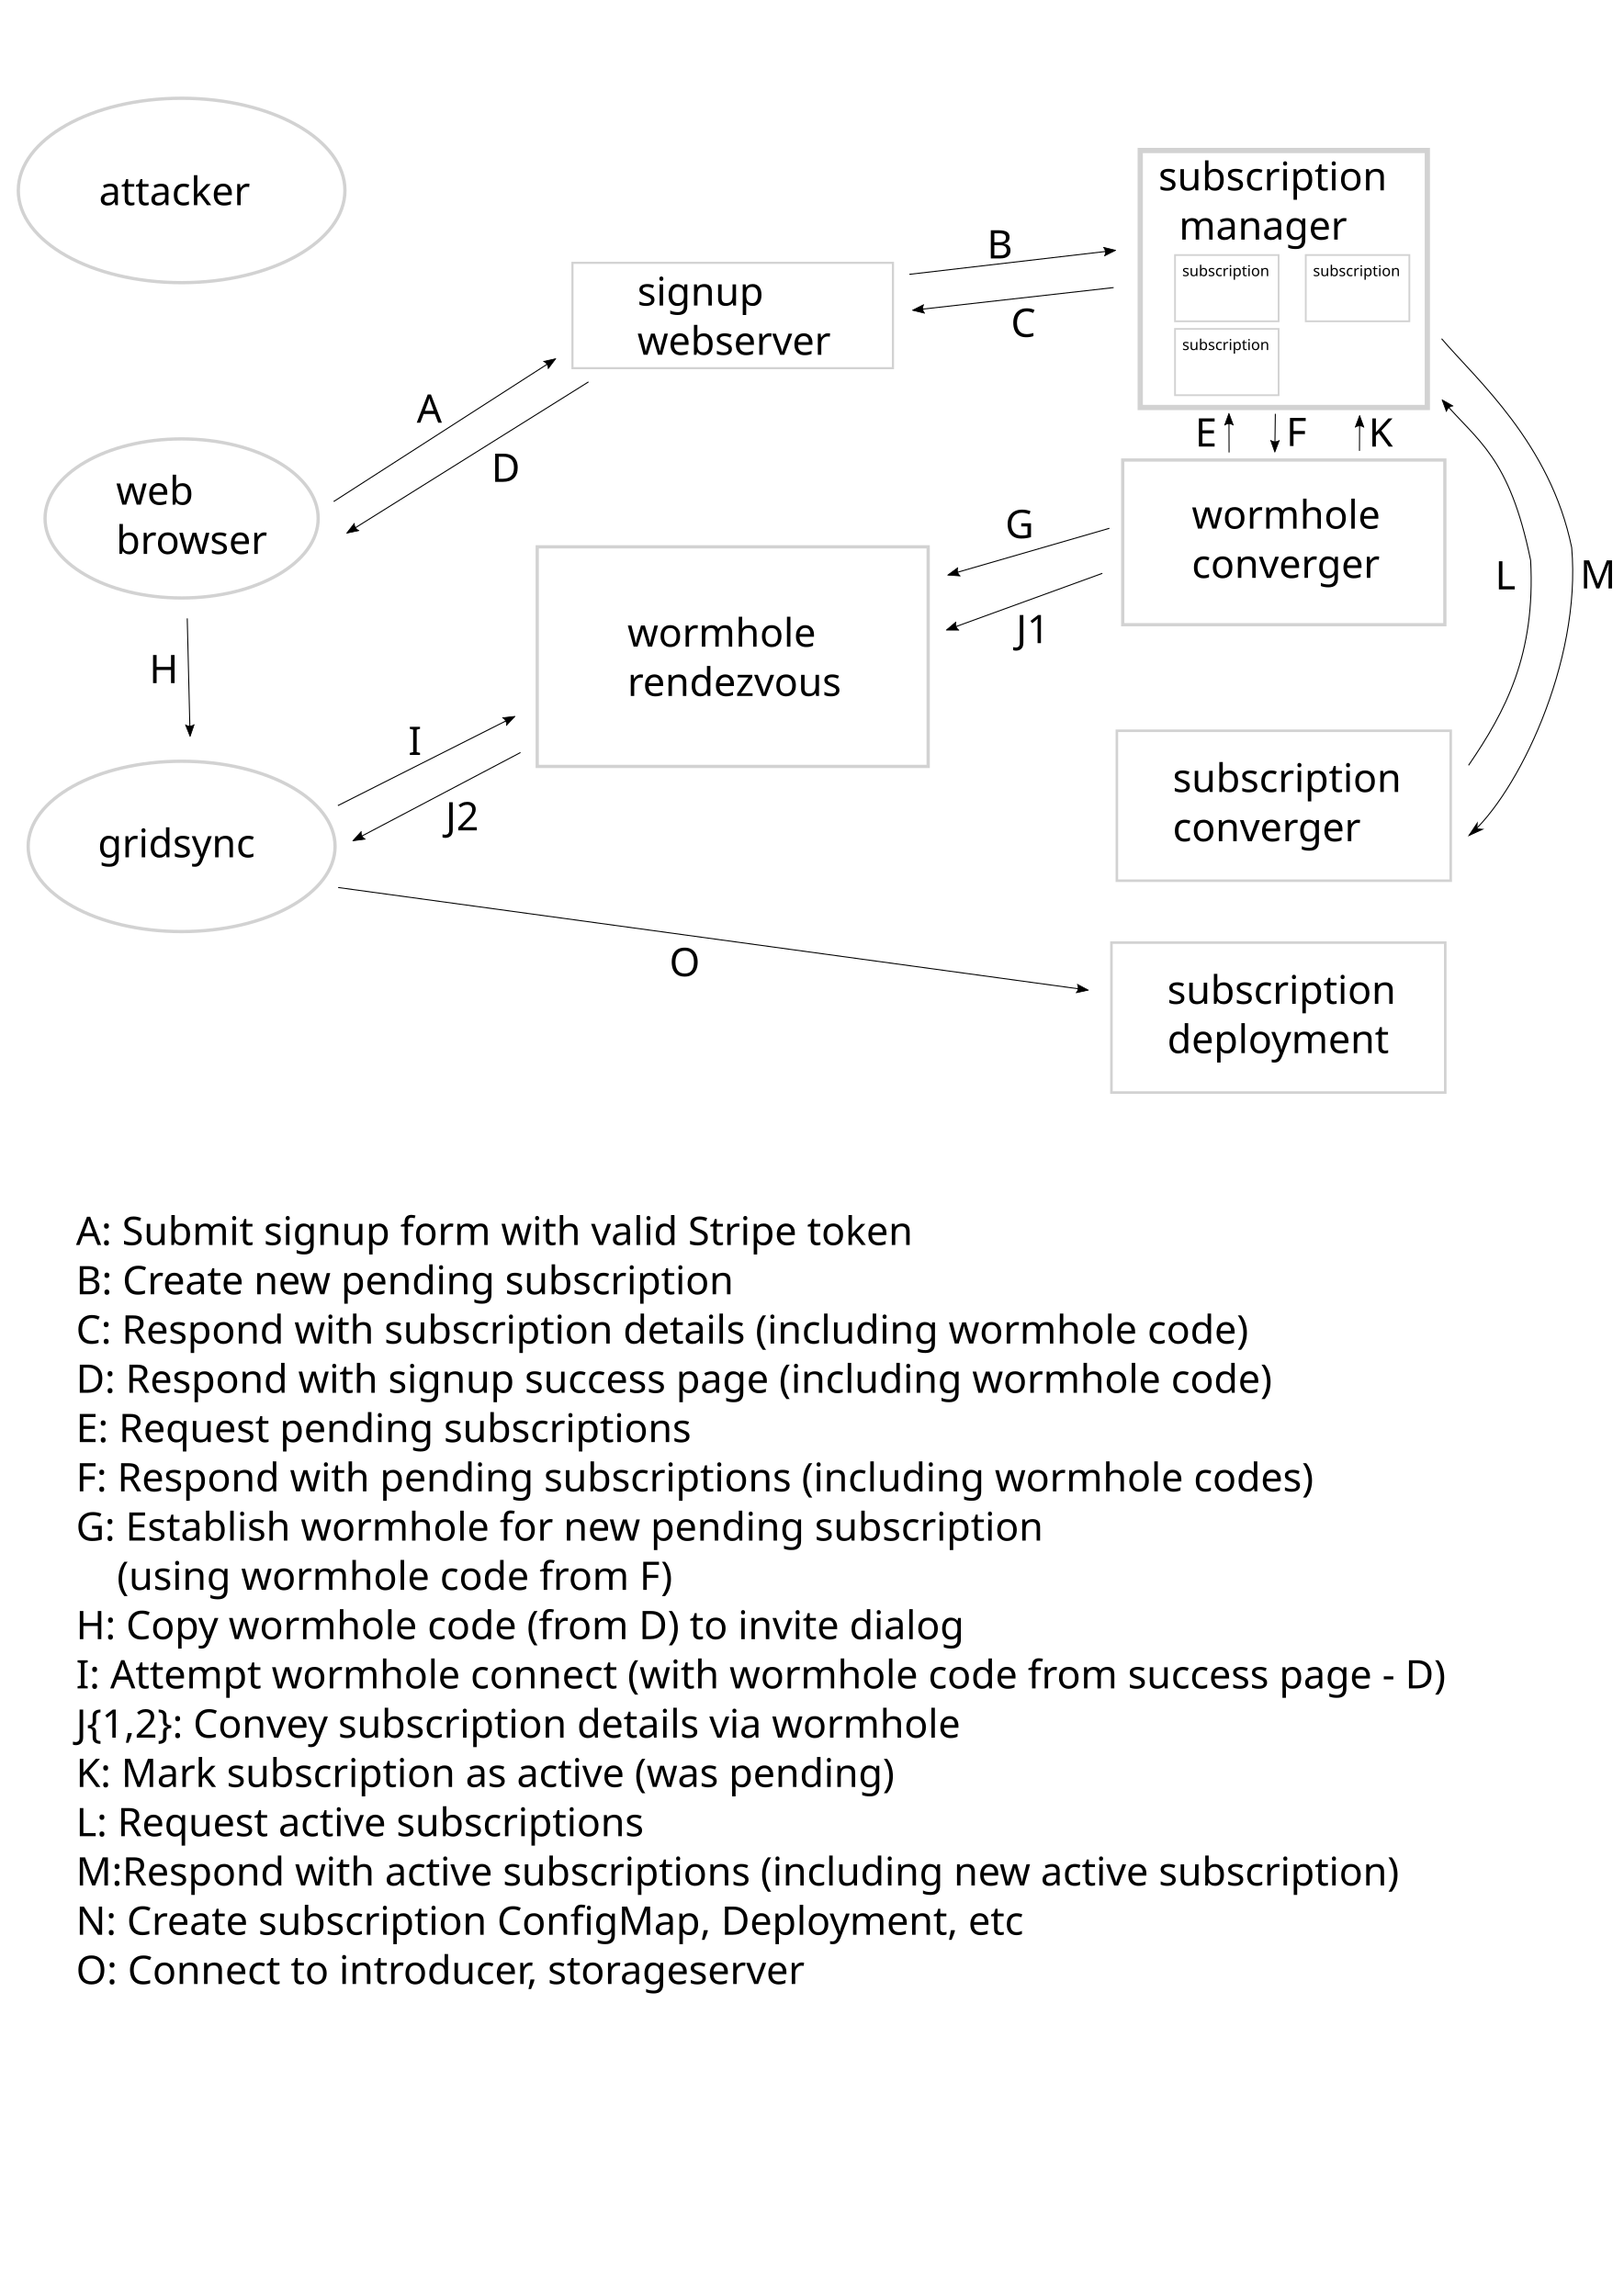
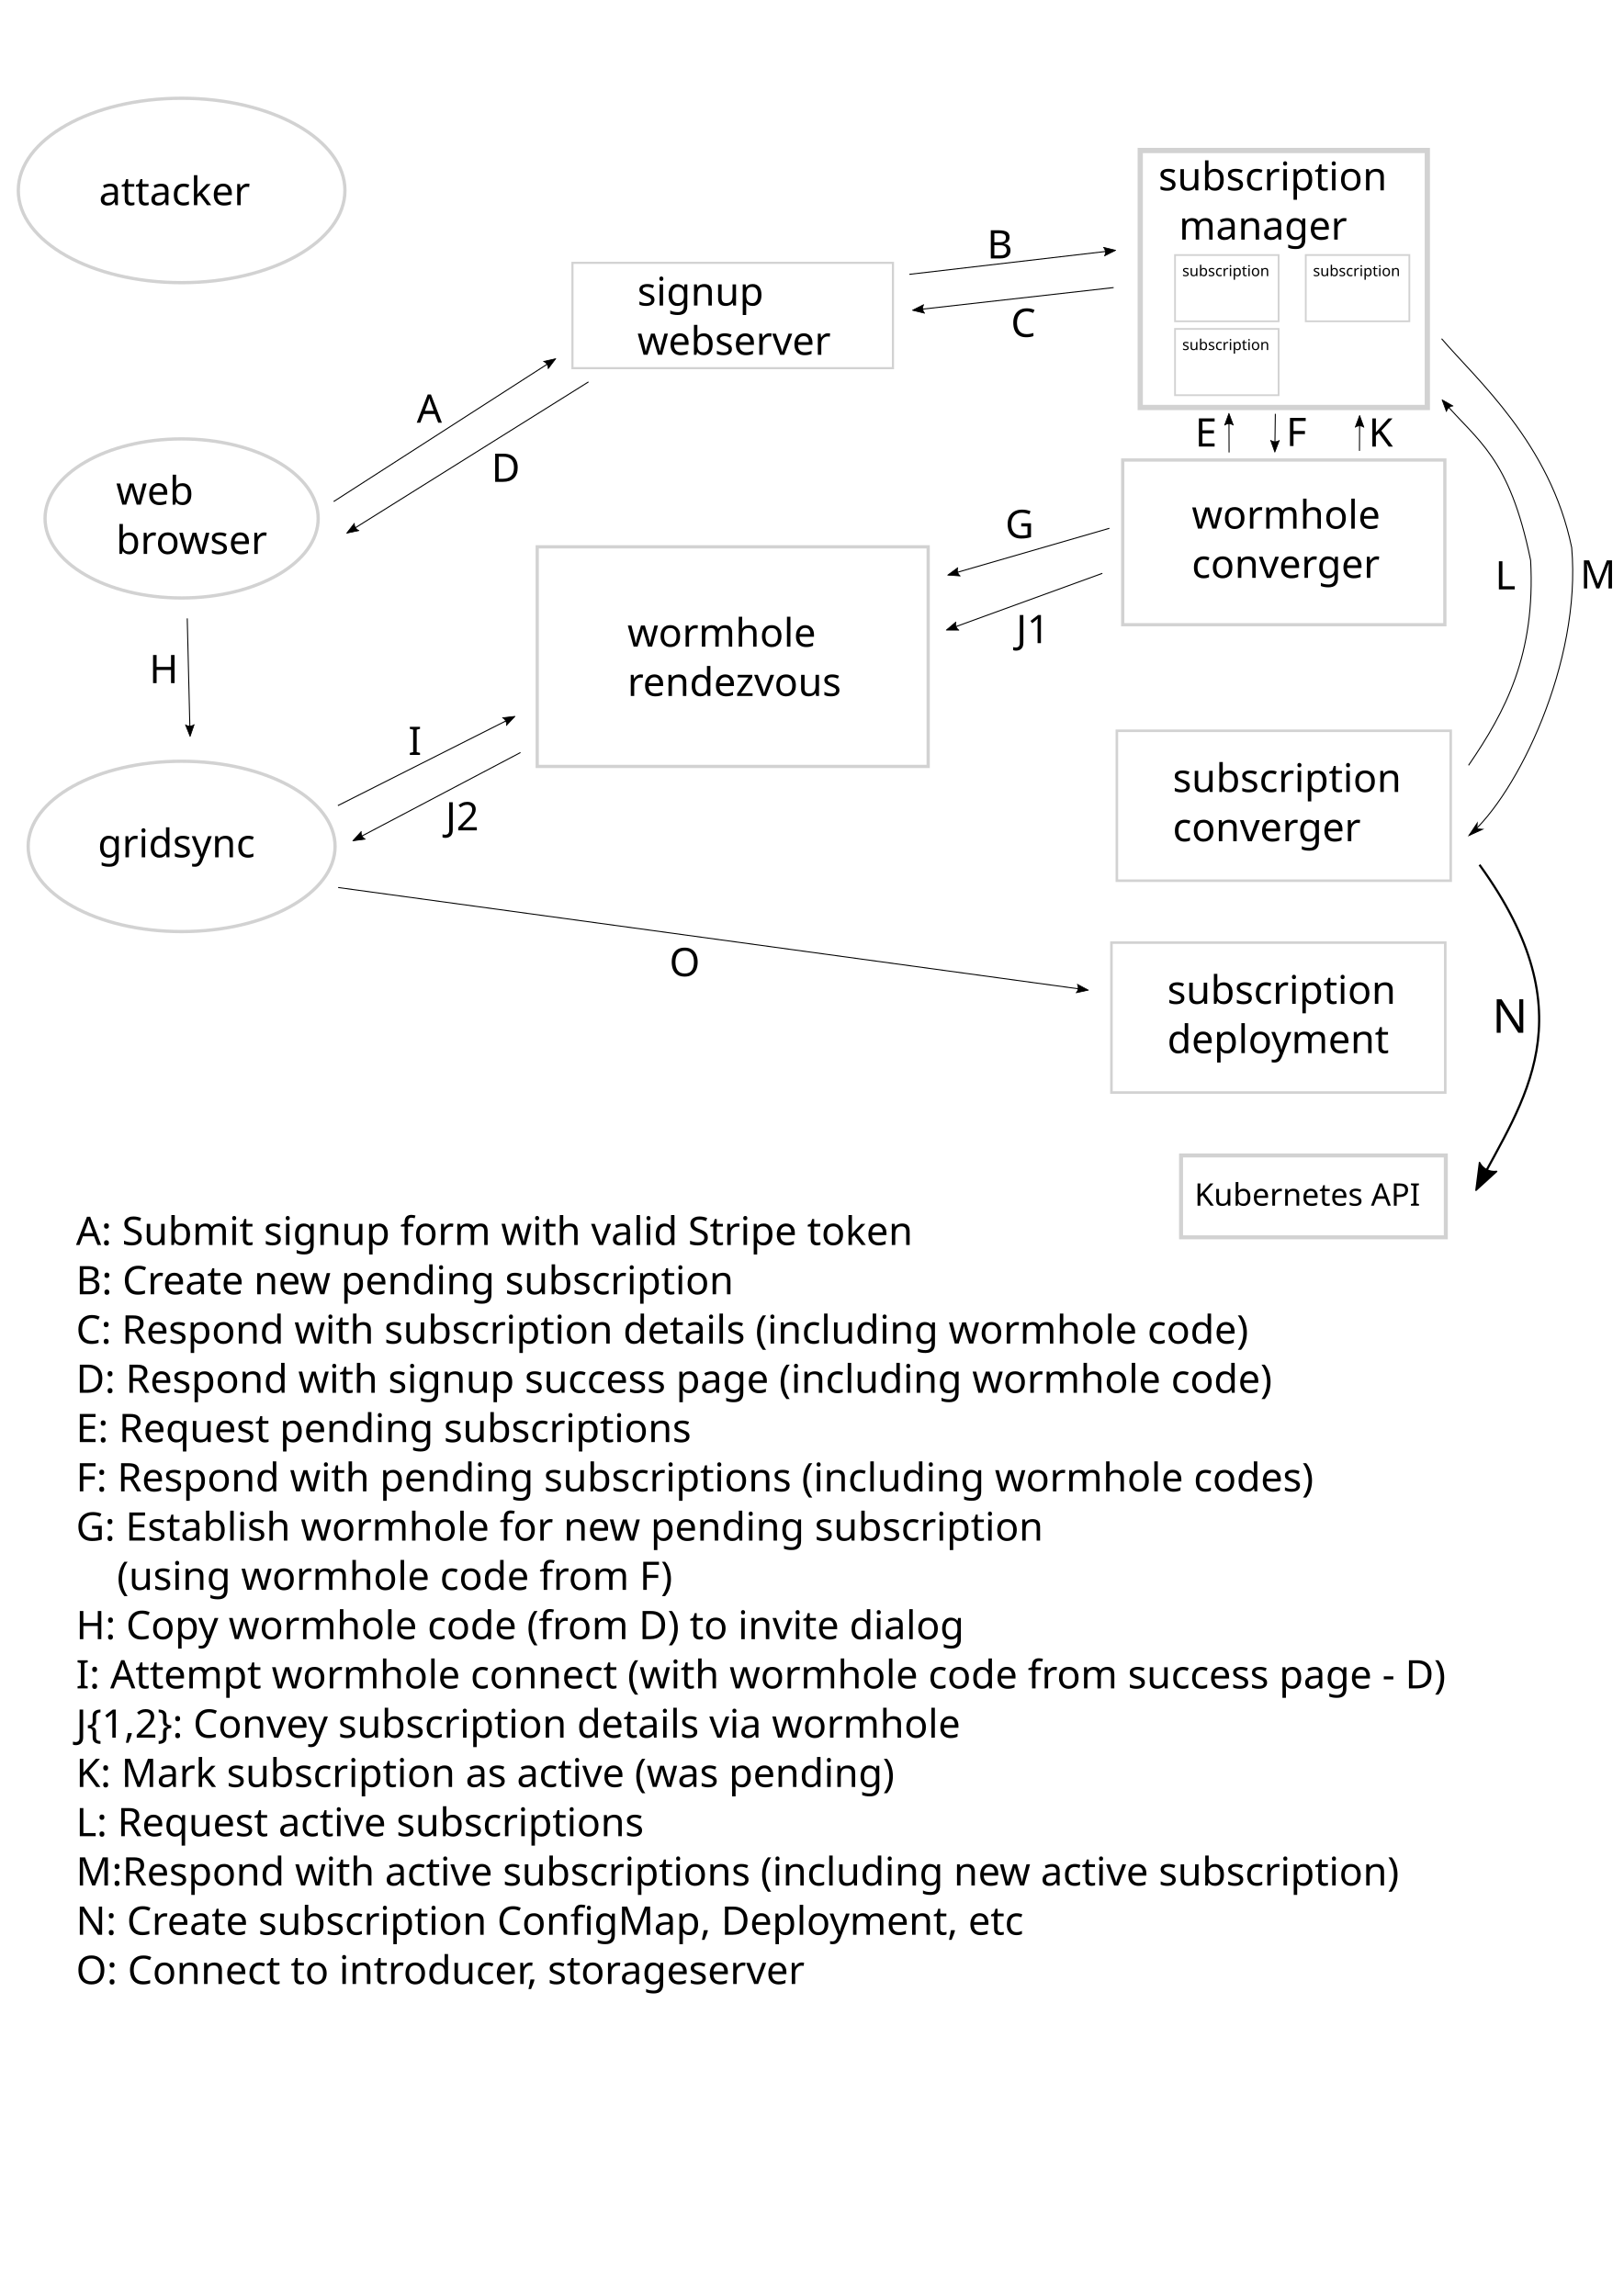
<svg xmlns="http://www.w3.org/2000/svg" width="210mm" height="297mm" viewBox="0 0 744.094 1052.362" id="svg2" version="1.1">
  <defs id="defs4">
+     <marker orient="auto" refY="0.0" refX="0.0" id="marker7243" style="overflow:visible;">
+       <path id="path7245" style="fill-rule:evenodd;stroke-width:0.625;stroke-linejoin:round;stroke:#000000;stroke-opacity:1;fill:#000000;fill-opacity:1" d="M 8.719,4.034 L -2.207,0.016 L 8.719,-4.002 C 6.973,-1.63 6.983,1.616 8.719,4.034 z " transform="scale(1.1) rotate(180) translate(1,0)" />
+     </marker>
    <marker style="overflow:visible;" id="marker7085" refX="0.0" refY="0.0" orient="auto">
      <path transform="scale(1.1) rotate(180) translate(1,0)" d="M 8.719,4.034 L -2.207,0.016 L 8.719,-4.002 C 6.973,-1.63 6.983,1.616 8.719,4.034 z " style="fill-rule:evenodd;stroke-width:0.625;stroke-linejoin:round;stroke:#000000;stroke-opacity:1;fill:#000000;fill-opacity:1" id="path7087" />
    </marker>
    <marker orient="auto" refY="0.0" refX="0.0" id="Arrow1Lstart" style="overflow:visible">
      <path id="path4772" d="M 0.0,0.0 L 5.0,-5.0 L -12.5,0.0 L 5.0,5.0 L 0.0,0.0 z " style="fill-rule:evenodd;stroke:#000000;stroke-width:1pt;stroke-opacity:1;fill:#000000;fill-opacity:1" transform="scale(0.8) translate(12.5,0)" />
    </marker>
    <marker orient="auto" refY="0.0" refX="0.0" id="marker5967" style="overflow:visible;">
      <path id="path5969" style="fill-rule:evenodd;stroke-width:0.625;stroke-linejoin:round;stroke:#000000;stroke-opacity:1;fill:#000000;fill-opacity:1" d="M 8.719,4.034 L -2.207,0.016 L 8.719,-4.002 C 6.973,-1.63 6.983,1.616 8.719,4.034 z " transform="scale(1.1) rotate(180) translate(1,0)" />
    </marker>
    <marker style="overflow:visible;" id="marker5867" refX="0.0" refY="0.0" orient="auto">
      <path transform="scale(1.1) rotate(180) translate(1,0)" d="M 8.719,4.034 L -2.207,0.016 L 8.719,-4.002 C 6.973,-1.63 6.983,1.616 8.719,4.034 z " style="fill-rule:evenodd;stroke-width:0.625;stroke-linejoin:round;stroke:#000000;stroke-opacity:1;fill:#000000;fill-opacity:1" id="path5869" />
    </marker>
    <marker orient="auto" refY="0.0" refX="0.0" id="marker5752" style="overflow:visible;">
      <path id="path5754" style="fill-rule:evenodd;stroke-width:0.625;stroke-linejoin:round;stroke:#000000;stroke-opacity:1;fill:#000000;fill-opacity:1" d="M 8.719,4.034 L -2.207,0.016 L 8.719,-4.002 C 6.973,-1.63 6.983,1.616 8.719,4.034 z " transform="scale(1.1) rotate(180) translate(1,0)" />
    </marker>
    <marker style="overflow:visible;" id="marker5654" refX="0.0" refY="0.0" orient="auto">
      <path transform="scale(1.1) rotate(180) translate(1,0)" d="M 8.719,4.034 L -2.207,0.016 L 8.719,-4.002 C 6.973,-1.63 6.983,1.616 8.719,4.034 z " style="fill-rule:evenodd;stroke-width:0.625;stroke-linejoin:round;stroke:#000000;stroke-opacity:1;fill:#000000;fill-opacity:1" id="path5656" />
    </marker>
    <marker orient="auto" refY="0.0" refX="0.0" id="marker5564" style="overflow:visible;">
      <path id="path5566" style="fill-rule:evenodd;stroke-width:0.625;stroke-linejoin:round;stroke:#000000;stroke-opacity:1;fill:#000000;fill-opacity:1" d="M 8.719,4.034 L -2.207,0.016 L 8.719,-4.002 C 6.973,-1.63 6.983,1.616 8.719,4.034 z " transform="scale(1.1) rotate(180) translate(1,0)" />
    </marker>
    <marker style="overflow:visible;" id="marker5482" refX="0.0" refY="0.0" orient="auto">
      <path transform="scale(1.1) rotate(180) translate(1,0)" d="M 8.719,4.034 L -2.207,0.016 L 8.719,-4.002 C 6.973,-1.63 6.983,1.616 8.719,4.034 z " style="fill-rule:evenodd;stroke-width:0.625;stroke-linejoin:round;stroke:#000000;stroke-opacity:1;fill:#000000;fill-opacity:1" id="path5484" />
    </marker>
    <marker orient="auto" refY="0.0" refX="0.0" id="marker5400" style="overflow:visible;">
      <path id="path5402" style="fill-rule:evenodd;stroke-width:0.625;stroke-linejoin:round;stroke:#000000;stroke-opacity:1;fill:#000000;fill-opacity:1" d="M 8.719,4.034 L -2.207,0.016 L 8.719,-4.002 C 6.973,-1.63 6.983,1.616 8.719,4.034 z " transform="scale(1.1) rotate(180) translate(1,0)" />
    </marker>
    <marker style="overflow:visible;" id="marker5318" refX="0.0" refY="0.0" orient="auto">
      <path transform="scale(1.1) rotate(180) translate(1,0)" d="M 8.719,4.034 L -2.207,0.016 L 8.719,-4.002 C 6.973,-1.63 6.983,1.616 8.719,4.034 z " style="fill-rule:evenodd;stroke-width:0.625;stroke-linejoin:round;stroke:#000000;stroke-opacity:1;fill:#000000;fill-opacity:1" id="path5320" />
    </marker>
    <marker orient="auto" refY="0.0" refX="0.0" id="marker5254" style="overflow:visible;">
      <path id="path5256" style="fill-rule:evenodd;stroke-width:0.625;stroke-linejoin:round;stroke:#000000;stroke-opacity:1;fill:#000000;fill-opacity:1" d="M 8.719,4.034 L -2.207,0.016 L 8.719,-4.002 C 6.973,-1.63 6.983,1.616 8.719,4.034 z " transform="scale(1.1) rotate(180) translate(1,0)" />
    </marker>
    <marker style="overflow:visible;" id="marker5196" refX="0.0" refY="0.0" orient="auto">
      <path transform="scale(1.1) rotate(180) translate(1,0)" d="M 8.719,4.034 L -2.207,0.016 L 8.719,-4.002 C 6.973,-1.63 6.983,1.616 8.719,4.034 z " style="fill-rule:evenodd;stroke-width:0.625;stroke-linejoin:round;stroke:#000000;stroke-opacity:1;fill:#000000;fill-opacity:1" id="path5198" />
    </marker>
    <marker orient="auto" refY="0.0" refX="0.0" id="marker5140" style="overflow:visible;">
      <path id="path5142" style="fill-rule:evenodd;stroke-width:0.625;stroke-linejoin:round;stroke:#000000;stroke-opacity:1;fill:#000000;fill-opacity:1" d="M 8.719,4.034 L -2.207,0.016 L 8.719,-4.002 C 6.973,-1.63 6.983,1.616 8.719,4.034 z " transform="scale(1.1) rotate(180) translate(1,0)" />
    </marker>
    <marker style="overflow:visible;" id="marker5094" refX="0.0" refY="0.0" orient="auto">
      <path transform="scale(1.1) rotate(180) translate(1,0)" d="M 8.719,4.034 L -2.207,0.016 L 8.719,-4.002 C 6.973,-1.63 6.983,1.616 8.719,4.034 z " style="fill-rule:evenodd;stroke-width:0.625;stroke-linejoin:round;stroke:#000000;stroke-opacity:1;fill:#000000;fill-opacity:1" id="path5096" />
    </marker>
    <marker orient="auto" refY="0.0" refX="0.0" id="Arrow2Lend" style="overflow:visible;">
      <path id="path4793" style="fill-rule:evenodd;stroke-width:0.625;stroke-linejoin:round;stroke:#000000;stroke-opacity:1;fill:#000000;fill-opacity:1" d="M 8.719,4.034 L -2.207,0.016 L 8.719,-4.002 C 6.973,-1.63 6.983,1.616 8.719,4.034 z " transform="scale(1.1) rotate(180) translate(1,0)" />
    </marker>
    <marker orient="auto" refY="0.0" refX="0.0" id="Arrow1Lend" style="overflow:visible;">
      <path id="path4775" d="M 0.0,0.0 L 5.0,-5.0 L -12.5,0.0 L 5.0,5.0 L 0.0,0.0 z " style="fill-rule:evenodd;stroke:#000000;stroke-width:1pt;stroke-opacity:1;fill:#000000;fill-opacity:1" transform="scale(0.8) rotate(180) translate(12.5,0)" />
    </marker>
  </defs>
  <g id="layer1">
    <flowRoot xml:space="preserve" id="flowRoot4148" style="fill:black;stroke:none;stroke-opacity:1;stroke-width:1px;stroke-linejoin:miter;stroke-linecap:butt;fill-opacity:1;font-family:sans-serif;font-style:normal;font-weight:normal;font-size:40px;line-height:125%;letter-spacing:0px;word-spacing:0px">
      <flowRegion id="flowRegion4150">
        <rect id="rect4152" width="351.429" height="194.286" x="-757.143" y="-100.495" />
      </flowRegion>
      <flowPara id="flowPara4154" />
    </flowRoot>
    <rect style="opacity:0.179;fill:none;stroke:#000000;stroke-width:2.407;stroke-linejoin:miter;stroke-miterlimit:4;stroke-dasharray:none" id="rect4136" width="131.571" height="117.79" x="522.536" y="68.977" />
    <text xml:space="preserve" style="font-style:normal;font-weight:normal;font-size:18.065px;line-height:125%;font-family:sans-serif;letter-spacing:0px;word-spacing:0px;fill:#000000;fill-opacity:1;stroke:none;stroke-width:1px;stroke-linecap:butt;stroke-linejoin:miter;stroke-opacity:1" x="530.878" y="87.236" id="text4138">
      <tspan id="tspan4140" x="530.878" y="87.236">subscription</tspan>
      <tspan x="530.878" y="109.817" id="tspan4142">  manager</tspan>
    </text>
    <g id="g4257" transform="matrix(0.4516294,0,0,0.4516294,429.1376,32.9413)">
      <rect y="185.884" x="242.093" height="67.243" width="105.115" id="rect4156" style="opacity:0.179;fill:none;stroke:#000000;stroke-width:1.802;stroke-linejoin:miter;stroke-miterlimit:4;stroke-dasharray:none" />
      <text id="text4158" y="207.308" x="249.395" style="font-style:normal;font-weight:normal;font-size:15.252px;line-height:125%;font-family:sans-serif;letter-spacing:0px;word-spacing:0px;fill:#000000;fill-opacity:1;stroke:none;stroke-width:1px;stroke-linecap:butt;stroke-linejoin:miter;stroke-opacity:1" xml:space="preserve">
        <tspan y="207.308" x="249.395" id="tspan4160">subscription</tspan>
      </text>
    </g>
    <g id="g4242" transform="matrix(0.4516294,0,0,0.4516294,427.2844,31.00574)">
      <rect y="190.169" x="378.871" height="67.243" width="105.115" id="rect4156-3" style="opacity:0.179;fill:none;stroke:#000000;stroke-width:1.802;stroke-linejoin:miter;stroke-miterlimit:4;stroke-dasharray:none" />
      <text id="text4158-6" y="211.594" x="386.174" style="font-style:normal;font-weight:normal;font-size:15.252px;line-height:125%;font-family:sans-serif;letter-spacing:0px;word-spacing:0px;fill:#000000;fill-opacity:1;stroke:none;stroke-width:1px;stroke-linecap:butt;stroke-linejoin:miter;stroke-opacity:1" xml:space="preserve">
        <tspan y="211.594" x="386.174" id="tspan4160-7">subscription</tspan>
      </text>
    </g>
    <g id="g4252" transform="matrix(0.4516294,0,0,0.4516294,425.4312,32.6187)">
      <rect y="261.598" x="250.3" height="67.243" width="105.115" id="rect4156-3-6" style="opacity:0.179;fill:none;stroke:#000000;stroke-width:1.802;stroke-linejoin:miter;stroke-miterlimit:4;stroke-dasharray:none" />
      <text id="text4158-6-2" y="283.022" x="257.602" style="font-style:normal;font-weight:normal;font-size:15.252px;line-height:125%;font-family:sans-serif;letter-spacing:0px;word-spacing:0px;fill:#000000;fill-opacity:1;stroke:none;stroke-width:1px;stroke-linecap:butt;stroke-linejoin:miter;stroke-opacity:1" xml:space="preserve">
        <tspan y="283.022" x="257.602" id="tspan4160-7-9">subscription</tspan>
      </text>
    </g>
    <g id="g4564" transform="matrix(0.4516294,0,0,0.4516294,335.487,102.2987)">
      <rect y="515.129" x="390.458" height="152.15" width="338.738" id="rect4288" style="opacity:0.179;fill:none;stroke:#000000;stroke-width:2.586;stroke-linejoin:miter;stroke-miterlimit:4;stroke-dasharray:none" />
      <g id="g4559">
        <text xml:space="preserve" style="font-style:normal;font-weight:normal;font-size:40px;line-height:125%;font-family:sans-serif;letter-spacing:0px;word-spacing:0px;fill:#000000;fill-opacity:1;stroke:none;stroke-width:1px;stroke-linecap:butt;stroke-linejoin:miter;stroke-opacity:1" x="447.136" y="577.243" id="text4296">
          <tspan id="tspan4298" x="447.136" y="577.243">subscription</tspan>
          <tspan x="447.136" y="627.243" id="tspan4300">converger</tspan>
        </text>
      </g>
    </g>
    <g id="g4553" transform="matrix(0.4516294,0,0,0.4516294,337.3796,63.32612)">
      <text id="text4302" y="396.254" x="462.254" style="font-style:normal;font-weight:normal;font-size:40px;line-height:125%;font-family:sans-serif;letter-spacing:0px;word-spacing:0px;fill:#000000;fill-opacity:1;stroke:none;stroke-width:1px;stroke-linecap:butt;stroke-linejoin:miter;stroke-opacity:1" xml:space="preserve">
        <tspan y="396.254" x="462.254" id="tspan4304">wormhole</tspan>
        <tspan id="tspan4306" y="446.254" x="462.254">converger</tspan>
      </text>
      <rect y="326.632" x="392.204" height="167.151" width="326.864" id="rect4308" style="opacity:0.179;fill:none;stroke:#000000;stroke-width:3.293;stroke-linejoin:miter;stroke-miterlimit:4;stroke-dasharray:none" />
    </g>
    <flowRoot xml:space="preserve" id="flowRoot4380" style="fill:black;stroke:none;stroke-opacity:1;stroke-width:1px;stroke-linejoin:miter;stroke-linecap:butt;fill-opacity:1;font-family:sans-serif;font-style:normal;font-weight:normal;font-size:40px;line-height:125%;letter-spacing:0px;word-spacing:0px">
      <flowRegion id="flowRegion4382">
        <rect id="rect4384" width="308.571" height="148.571" x="-261.429" y="873.791" />
      </flowRegion>
      <flowPara id="flowPara4386" />
    </flowRoot>
    <g id="g4595" transform="matrix(0.4516294,0,0,0.4516294,167.1018,23.32218)">
      <ellipse ry="80.714" rx="138.571" cy="474.505" cx="-185.714" id="path4372" style="opacity:0.179;fill:none;stroke:#000000;stroke-width:3.33;stroke-linejoin:miter;stroke-miterlimit:4;stroke-dasharray:none" />
      <text id="text4374" y="460.54" x="-252.218" style="font-style:normal;font-weight:normal;font-size:40px;line-height:125%;font-family:sans-serif;letter-spacing:0px;word-spacing:0px;fill:#000000;fill-opacity:1;stroke:none;stroke-width:1px;stroke-linecap:butt;stroke-linejoin:miter;stroke-opacity:1" xml:space="preserve">
        <tspan y="460.54" x="-252.218" id="tspan4376">web</tspan>
        <tspan id="tspan4378" y="510.54" x="-252.218">browser</tspan>
      </text>
    </g>
    <g id="g4434" transform="matrix(0.4516294,0,0,0.4516294,113.5515,-37.97038)">
      <ellipse ry="86.429" rx="155.714" cy="943.076" cx="-67.143" id="path4388" style="opacity:0.179;fill:none;stroke:#000000;stroke-width:3.33;stroke-linejoin:miter;stroke-miterlimit:4;stroke-dasharray:none" />
      <text id="text4390" y="954.112" x="-152.143" style="font-style:normal;font-weight:normal;font-size:40px;line-height:125%;font-family:sans-serif;letter-spacing:0px;word-spacing:0px;fill:#000000;fill-opacity:1;stroke:none;stroke-width:1px;stroke-linecap:butt;stroke-linejoin:miter;stroke-opacity:1" xml:space="preserve">
        <tspan id="tspan4394" y="954.112" x="-152.143">gridsync</tspan>
      </text>
    </g>
    <g id="g4439" transform="matrix(0.4516294,0,0,0.4516294,-176.7817,-348.9495)">
      <ellipse ry="93.571" rx="165.714" cy="965.934" cx="575.714" id="path4398" style="opacity:0.179;fill:none;stroke:#000000;stroke-width:3.33;stroke-linejoin:miter;stroke-miterlimit:4;stroke-dasharray:none" />
      <text id="text4400" y="980.846" x="491.837" style="font-style:normal;font-weight:normal;font-size:40px;line-height:125%;font-family:sans-serif;letter-spacing:0px;word-spacing:0px;fill:#000000;fill-opacity:1;stroke:none;stroke-width:1px;stroke-linecap:butt;stroke-linejoin:miter;stroke-opacity:1" xml:space="preserve">
        <tspan y="980.846" x="491.837" id="tspan4402">attacker</tspan>
      </text>
    </g>
    <g id="g4571" transform="matrix(0.4516294,0,0,0.4516294,81.67852,-189.1613)">
      <rect y="685.585" x="400.012" height="106.893" width="325.218" id="rect4286" style="opacity:0.179;fill:none;stroke:#000000;stroke-width:2.133;stroke-linejoin:miter;stroke-miterlimit:4;stroke-dasharray:none" />
      <text id="text4290" y="728.939" x="465.882" style="font-style:normal;font-weight:normal;font-size:40px;line-height:125%;font-family:sans-serif;letter-spacing:0px;word-spacing:0px;fill:#000000;fill-opacity:1;stroke:none;stroke-width:1px;stroke-linecap:butt;stroke-linejoin:miter;stroke-opacity:1" xml:space="preserve">
        <tspan y="728.939" x="465.882" id="tspan4292">signup</tspan>
        <tspan id="tspan4294" y="778.939" x="465.882">webserver</tspan>
      </text>
    </g>
    <g id="g4577" transform="matrix(0.4516294,0,0,0.4516294,87.35626,-117.5458)">
      <rect y="815.227" x="351.695" height="222.868" width="396.707" id="rect4404" style="opacity:0.179;fill:none;stroke:#000000;stroke-width:3.293;stroke-linejoin:miter;stroke-miterlimit:4;stroke-dasharray:none" />
      <text id="text4406" y="916.56" x="443.21" style="font-style:normal;font-weight:normal;font-size:40px;line-height:125%;font-family:sans-serif;letter-spacing:0px;word-spacing:0px;fill:#000000;fill-opacity:1;stroke:none;stroke-width:1px;stroke-linecap:butt;stroke-linejoin:miter;stroke-opacity:1" xml:space="preserve">
        <tspan y="916.56" x="443.21" id="tspan4408">wormhole</tspan>
        <tspan id="tspan4410" y="966.56" x="443.21">rendezvous</tspan>
      </text>
    </g>
    <flowRoot xml:space="preserve" id="flowRoot4587" style="fill:black;stroke:none;stroke-opacity:1;stroke-width:1px;stroke-linejoin:miter;stroke-linecap:butt;fill-opacity:1;font-family:sans-serif;font-style:normal;font-weight:normal;font-size:40px;line-height:125%;letter-spacing:0px;word-spacing:0px">
      <flowRegion id="flowRegion4589">
        <rect id="rect4591" width="454.286" height="230" x="-432.857" y="366.648" />
      </flowRegion>
      <flowPara id="flowPara4593" />
    </flowRoot>
    <path style="fill:none;fill-rule:evenodd;stroke:#000000;stroke-width:0.452px;stroke-linecap:butt;stroke-linejoin:miter;stroke-opacity:1;marker-end:url(#Arrow2Lend)" d="M 152.908,229.88 254.202,164.717" id="path4756" />
    <text xml:space="preserve" style="font-style:normal;font-weight:normal;font-size:18.065px;line-height:125%;font-family:sans-serif;letter-spacing:0px;word-spacing:0px;fill:#000000;fill-opacity:1;stroke:none;stroke-width:1px;stroke-linecap:butt;stroke-linejoin:miter;stroke-opacity:1" x="190.974" y="193.75" id="text4758">
      <tspan id="tspan4760" x="190.974" y="193.75">A</tspan>
    </text>
    <text xml:space="preserve" style="font-style:normal;font-weight:normal;font-size:18.065px;line-height:125%;font-family:sans-serif;letter-spacing:0px;word-spacing:0px;fill:#000000;fill-opacity:1;stroke:none;stroke-width:1px;stroke-linecap:butt;stroke-linejoin:miter;stroke-opacity:1" x="34.826" y="570.639" id="text4762">
      <tspan id="tspan4764" x="34.826" y="570.639">A: Submit signup form with valid Stripe token</tspan>
      <tspan x="34.826" y="593.22" id="tspan4766">B: Create new pending subscription</tspan>
      <tspan x="34.826" y="615.802" id="tspan5184">C: Respond with subscription details (including wormhole code)</tspan>
      <tspan x="34.826" y="638.383" id="tspan5186">D: Respond with signup success page (including wormhole code)</tspan>
      <tspan x="34.826" y="660.965" id="tspan5386">E: Request pending subscriptions</tspan>
      <tspan x="34.826" y="683.546" id="tspan5388">F: Respond with pending subscriptions (including wormhole codes)</tspan>
      <tspan x="34.826" y="706.128" id="tspan5468">G: Establish wormhole for new pending subscription</tspan>
      <tspan x="34.826" y="728.709" id="tspan7220">    (using wormhole code from F)</tspan>
      <tspan x="34.826" y="751.29" id="tspan5470">H: Copy wormhole code (from D) to invite dialog</tspan>
      <tspan x="34.826" y="773.872" id="tspan5472">I: Attempt wormhole connect (with wormhole code from success page - D)</tspan>
      <tspan x="34.826" y="796.453" id="tspan5840">J{1,2}: Convey subscription details via wormhole</tspan>
      <tspan x="34.826" y="819.035" id="tspan6183">K: Mark subscription as active (was pending)</tspan>
      <tspan x="34.826" y="841.616" id="tspan6179">L: Request active subscriptions</tspan>
      <tspan x="34.826" y="864.198" id="tspan6181">M:Respond with active subscriptions (including new active subscription)</tspan>
      <tspan x="34.826" y="886.779" id="tspan6185">N: Create subscription ConfigMap, Deployment, etc</tspan>
      <tspan x="34.826" y="909.361" id="tspan7073">O: Connect to introducer, storageserver</tspan>
      <tspan x="34.826" y="931.942" id="tspan5390" />
    </text>
    <path style="fill:none;fill-rule:evenodd;stroke:#000000;stroke-width:0.452px;stroke-linecap:butt;stroke-linejoin:miter;stroke-opacity:1;marker-end:url(#marker5094)" d="m 416.729,125.739 93.98,-10.949" id="path5086" />
    <text xml:space="preserve" style="font-style:normal;font-weight:normal;font-size:18.065px;line-height:125%;font-family:sans-serif;letter-spacing:0px;word-spacing:0px;fill:#000000;fill-opacity:1;stroke:none;stroke-width:1px;stroke-linecap:butt;stroke-linejoin:miter;stroke-opacity:1" x="452.314" y="118.44" id="text5128">
      <tspan id="tspan5130" x="452.314" y="118.44">B</tspan>
    </text>
    <path style="fill:none;fill-rule:evenodd;stroke:#000000;stroke-width:0.452px;stroke-linecap:butt;stroke-linejoin:miter;stroke-opacity:1;marker-end:url(#marker5140)" d="m 510.34,131.812 -91.616,10.323" id="path5132" />
    <text xml:space="preserve" style="font-style:normal;font-weight:normal;font-size:18.065px;line-height:125%;font-family:sans-serif;letter-spacing:0px;word-spacing:0px;fill:#000000;fill-opacity:1;stroke:none;stroke-width:1px;stroke-linecap:butt;stroke-linejoin:miter;stroke-opacity:1" x="463.242" y="154.394" id="text5180">
      <tspan id="tspan5182" x="463.242" y="154.394">C</tspan>
    </text>
    <path style="fill:none;fill-rule:evenodd;stroke:#000000;stroke-width:0.452px;stroke-linecap:butt;stroke-linejoin:miter;stroke-opacity:1;marker-end:url(#marker5196)" d="m 269.686,175.04 -110.327,69.035" id="path5188" />
    <text xml:space="preserve" style="font-style:normal;font-weight:normal;font-size:18.065px;line-height:125%;font-family:sans-serif;letter-spacing:0px;word-spacing:0px;fill:#000000;fill-opacity:1;stroke:none;stroke-width:1px;stroke-linecap:butt;stroke-linejoin:miter;stroke-opacity:1" x="225.168" y="220.848" id="text5242">
      <tspan id="tspan5244" x="225.168" y="220.848">D</tspan>
    </text>
    <path style="fill:none;fill-rule:evenodd;stroke:#000000;stroke-width:0.452px;stroke-linecap:butt;stroke-linejoin:miter;stroke-opacity:1;marker-end:url(#marker5254)" d="m 563.245,207.396 -0.056,-17.355" id="path5246" />
    <text xml:space="preserve" style="font-style:normal;font-weight:normal;font-size:18.065px;line-height:125%;font-family:sans-serif;letter-spacing:0px;word-spacing:0px;fill:#000000;fill-opacity:1;stroke:none;stroke-width:1px;stroke-linecap:butt;stroke-linejoin:miter;stroke-opacity:1" x="547.663" y="204.664" id="text5306">
      <tspan id="tspan5308" x="547.663" y="204.664">E</tspan>
    </text>
    <path style="fill:none;fill-rule:evenodd;stroke:#000000;stroke-width:0.452px;stroke-linecap:butt;stroke-linejoin:miter;stroke-opacity:1;marker-end:url(#marker5318)" d="m 584.445,189.684 -0.228,16.963" id="path5310" />
    <text xml:space="preserve" style="font-style:normal;font-weight:normal;font-size:18.065px;line-height:125%;font-family:sans-serif;letter-spacing:0px;word-spacing:0px;fill:#000000;fill-opacity:1;stroke:none;stroke-width:1px;stroke-linecap:butt;stroke-linejoin:miter;stroke-opacity:1" x="589.407" y="204.436" id="text5376">
      <tspan id="tspan5378" x="589.407" y="204.436">F</tspan>
    </text>
    <text xml:space="preserve" style="font-style:normal;font-weight:normal;font-size:40px;line-height:125%;font-family:sans-serif;letter-spacing:0px;word-spacing:0px;fill:#000000;fill-opacity:1;stroke:none;stroke-width:1px;stroke-linecap:butt;stroke-linejoin:miter;stroke-opacity:1" x="88.571" y="1283.791" id="text5380">
      <tspan id="tspan5382" x="88.571" y="1283.791" />
      <tspan x="88.571" y="1333.791" id="tspan5384" />
    </text>
    <path style="fill:none;fill-rule:evenodd;stroke:#000000;stroke-width:0.452px;stroke-linecap:butt;stroke-linejoin:miter;stroke-opacity:1;marker-end:url(#marker5400)" d="m 508.405,242.139 -73.551,21.291" id="path5392" />
    <text xml:space="preserve" style="font-style:normal;font-weight:normal;font-size:18.065px;line-height:125%;font-family:sans-serif;letter-spacing:0px;word-spacing:0px;fill:#000000;fill-opacity:1;stroke:none;stroke-width:1px;stroke-linecap:butt;stroke-linejoin:miter;stroke-opacity:1" x="460.661" y="246.655" id="text5464">
      <tspan id="tspan5466" x="460.661" y="246.655">G</tspan>
    </text>
    <path style="fill:none;fill-rule:evenodd;stroke:#000000;stroke-width:0.452px;stroke-linecap:butt;stroke-linejoin:miter;stroke-opacity:1;marker-end:url(#marker5482)" d="m 85.809,283.431 1.29,53.55" id="path5474" />
    <text xml:space="preserve" style="font-style:normal;font-weight:normal;font-size:18.065px;line-height:125%;font-family:sans-serif;letter-spacing:0px;word-spacing:0px;fill:#000000;fill-opacity:1;stroke:none;stroke-width:1px;stroke-linecap:butt;stroke-linejoin:miter;stroke-opacity:1" x="68.389" y="313.109" id="text5552">
      <tspan id="tspan5554" x="68.389" y="313.109">H</tspan>
    </text>
    <path style="fill:none;fill-rule:evenodd;stroke:#000000;stroke-width:0.452px;stroke-linecap:butt;stroke-linejoin:miter;stroke-opacity:1;marker-end:url(#marker5564)" d="M 154.843,369.24 235.491,328.594" id="path5556" />
    <text xml:space="preserve" style="font-style:normal;font-weight:normal;font-size:18.065px;line-height:125%;font-family:sans-serif;letter-spacing:0px;word-spacing:0px;fill:#000000;fill-opacity:1;stroke:none;stroke-width:1px;stroke-linecap:butt;stroke-linejoin:miter;stroke-opacity:1" x="187.103" y="346.014" id="text5640">
      <tspan id="tspan5642" x="187.103" y="346.014">I</tspan>
    </text>
    <path style="fill:none;fill-rule:evenodd;stroke:#000000;stroke-width:0.452px;stroke-linecap:butt;stroke-linejoin:miter;stroke-opacity:1;marker-end:url(#marker5654)" d="m 505.179,262.785 -70.97,25.807" id="path5646" />
    <text xml:space="preserve" style="font-style:normal;font-weight:normal;font-size:18.065px;line-height:125%;font-family:sans-serif;letter-spacing:0px;word-spacing:0px;fill:#000000;fill-opacity:1;stroke:none;stroke-width:1px;stroke-linecap:butt;stroke-linejoin:miter;stroke-opacity:1" x="465.693" y="294.786" id="text5736">
      <tspan id="tspan5738" x="465.693" y="294.786">J1</tspan>
    </text>
    <text xml:space="preserve" style="font-style:normal;font-weight:normal;font-size:18.065px;line-height:125%;font-family:sans-serif;letter-spacing:0px;word-spacing:0px;fill:#000000;fill-opacity:1;stroke:none;stroke-width:1px;stroke-linecap:butt;stroke-linejoin:miter;stroke-opacity:1" x="204.2" y="380.596" id="text5740">
      <tspan id="tspan5742" x="204.2" y="380.596">J2</tspan>
    </text>
    <path style="fill:none;fill-rule:evenodd;stroke:#000000;stroke-width:0.452px;stroke-linecap:butt;stroke-linejoin:miter;stroke-opacity:1;marker-end:url(#marker5752)" d="m 238.524,344.917 -76.325,40.195" id="path5744" />
    <path style="fill:none;fill-rule:evenodd;stroke:#000000;stroke-width:0.452px;stroke-linecap:butt;stroke-linejoin:miter;stroke-opacity:1;marker-end:url(#marker5867)" d="m 672.991,350.788 c 17.042,-24.905 30.739,-50.793 28.453,-93.939 -9.784,-47.808 -24.37,-54.569 -40.195,-73.164" id="path5844" />
    <path style="fill:none;fill-rule:evenodd;stroke:#000000;stroke-width:0.452px;stroke-linecap:butt;stroke-linejoin:miter;stroke-opacity:1;marker-start:url(#Arrow1Lstart)" d="m 673.291,382.863 c 21.831,-18.662 51.543,-78.973 46.969,-131.876 -9.784,-47.808 -43.79,-77.15 -59.615,-95.745" id="path5844-0" />
    <text xml:space="preserve" style="font-style:normal;font-weight:normal;font-size:18.065px;line-height:125%;font-family:sans-serif;letter-spacing:0px;word-spacing:0px;fill:#000000;fill-opacity:1;stroke:none;stroke-width:1px;stroke-linecap:butt;stroke-linejoin:miter;stroke-opacity:1" x="685.14" y="270.143" id="text6171">
      <tspan id="tspan6173" x="685.14" y="270.143">L</tspan>
    </text>
    <text xml:space="preserve" style="font-style:normal;font-weight:normal;font-size:18.065px;line-height:125%;font-family:sans-serif;letter-spacing:0px;word-spacing:0px;fill:#000000;fill-opacity:1;stroke:none;stroke-width:1px;stroke-linecap:butt;stroke-linejoin:miter;stroke-opacity:1" x="724.116" y="269.723" id="text6175">
      <tspan id="tspan6177" x="724.116" y="269.723">M</tspan>
    </text>
    <path style="fill:none;fill-rule:evenodd;stroke:#000000;stroke-width:0.452px;stroke-linecap:butt;stroke-linejoin:miter;stroke-opacity:1;marker-end:url(#marker5967)" d="m 623.008,206.666 0.074,-15.653" id="path6187" />
    <text xml:space="preserve" style="font-style:normal;font-weight:normal;font-size:18.065px;line-height:125%;font-family:sans-serif;letter-spacing:0px;word-spacing:0px;fill:#000000;fill-opacity:1;stroke:none;stroke-width:1px;stroke-linecap:butt;stroke-linejoin:miter;stroke-opacity:1" x="627.151" y="204.686" id="text6201">
      <tspan id="tspan6203" x="627.151" y="204.686">K</tspan>
    </text>
    <g id="g7066" transform="matrix(0.4516294,0,0,0.4516294,163.1017,31.77412)">
      <rect y="886.287" x="766.631" height="152.15" width="338.738" id="rect4288-2" style="opacity:0.179;fill:none;stroke:#000000;stroke-width:2.586;stroke-linejoin:miter;stroke-miterlimit:4;stroke-dasharray:none" />
      <g transform="translate(376.173,371.1579)" id="g4559-6">
        <text xml:space="preserve" style="font-style:normal;font-weight:normal;font-size:40px;line-height:125%;font-family:sans-serif;letter-spacing:0px;word-spacing:0px;fill:#000000;fill-opacity:1;stroke:none;stroke-width:1px;stroke-linecap:butt;stroke-linejoin:miter;stroke-opacity:1" x="447.136" y="577.243" id="text4296-1">
          <tspan x="447.136" y="577.243" id="tspan4300-7">subscription</tspan>
          <tspan id="tspan7064" x="447.136" y="627.243">deployment</tspan>
        </text>
      </g>
    </g>
    <path style="fill:none;fill-rule:evenodd;stroke:#000000;stroke-width:0.452px;stroke-linecap:butt;stroke-linejoin:miter;stroke-opacity:1;marker-end:url(#marker7085)" d="M 154.972,406.79 498.211,453.76" id="path7077" />
    <text xml:space="preserve" style="font-style:normal;font-weight:normal;font-size:18.065px;line-height:125%;font-family:sans-serif;letter-spacing:0px;word-spacing:0px;fill:#000000;fill-opacity:1;stroke:none;stroke-width:1px;stroke-linecap:butt;stroke-linejoin:miter;stroke-opacity:1" x="306.72" y="447.437" id="text7197">
      <tspan id="tspan7199" x="306.72" y="447.437">O</tspan>
    </text>
+     <g id="g7228" transform="translate(-233,104)">
+       <rect y="425.606" x="774.244" height="37.512" width="121.33" id="rect7222" style="opacity:0.179;fill:none;stroke:#000000;stroke-width:1.818;stroke-linejoin:miter;stroke-miterlimit:4;stroke-dasharray:none" />
+       <text id="text7224" y="448.608" x="780.417" style="font-style:normal;font-weight:normal;font-size:14.251px;line-height:125%;font-family:sans-serif;letter-spacing:0px;word-spacing:0px;fill:#000000;fill-opacity:1;stroke:none;stroke-width:1px;stroke-linecap:butt;stroke-linejoin:miter;stroke-opacity:1" xml:space="preserve">
+         <tspan y="448.608" x="780.417" id="tspan7226">Kubernetes API</tspan>
+       </text>
+     </g>
+     <path style="fill:none;fill-rule:evenodd;stroke:#000000;stroke-width:1px;stroke-linecap:butt;stroke-linejoin:miter;stroke-opacity:1;marker-end:url(#marker7243)" d="m 678,396.362 c 50.405,69.538 19.58,108.37 -1,148" id="path7235" />
+     <text xml:space="preserve" style="font-style:normal;font-weight:normal;font-size:21.482px;line-height:125%;font-family:sans-serif;letter-spacing:0px;word-spacing:0px;fill:#000000;fill-opacity:1;stroke:none;stroke-width:1px;stroke-linecap:butt;stroke-linejoin:miter;stroke-opacity:1" x="683.817" y="473.362" id="text7487">
+       <tspan id="tspan7489" x="683.817" y="473.362">N</tspan>
+     </text>
  </g>
</svg>
